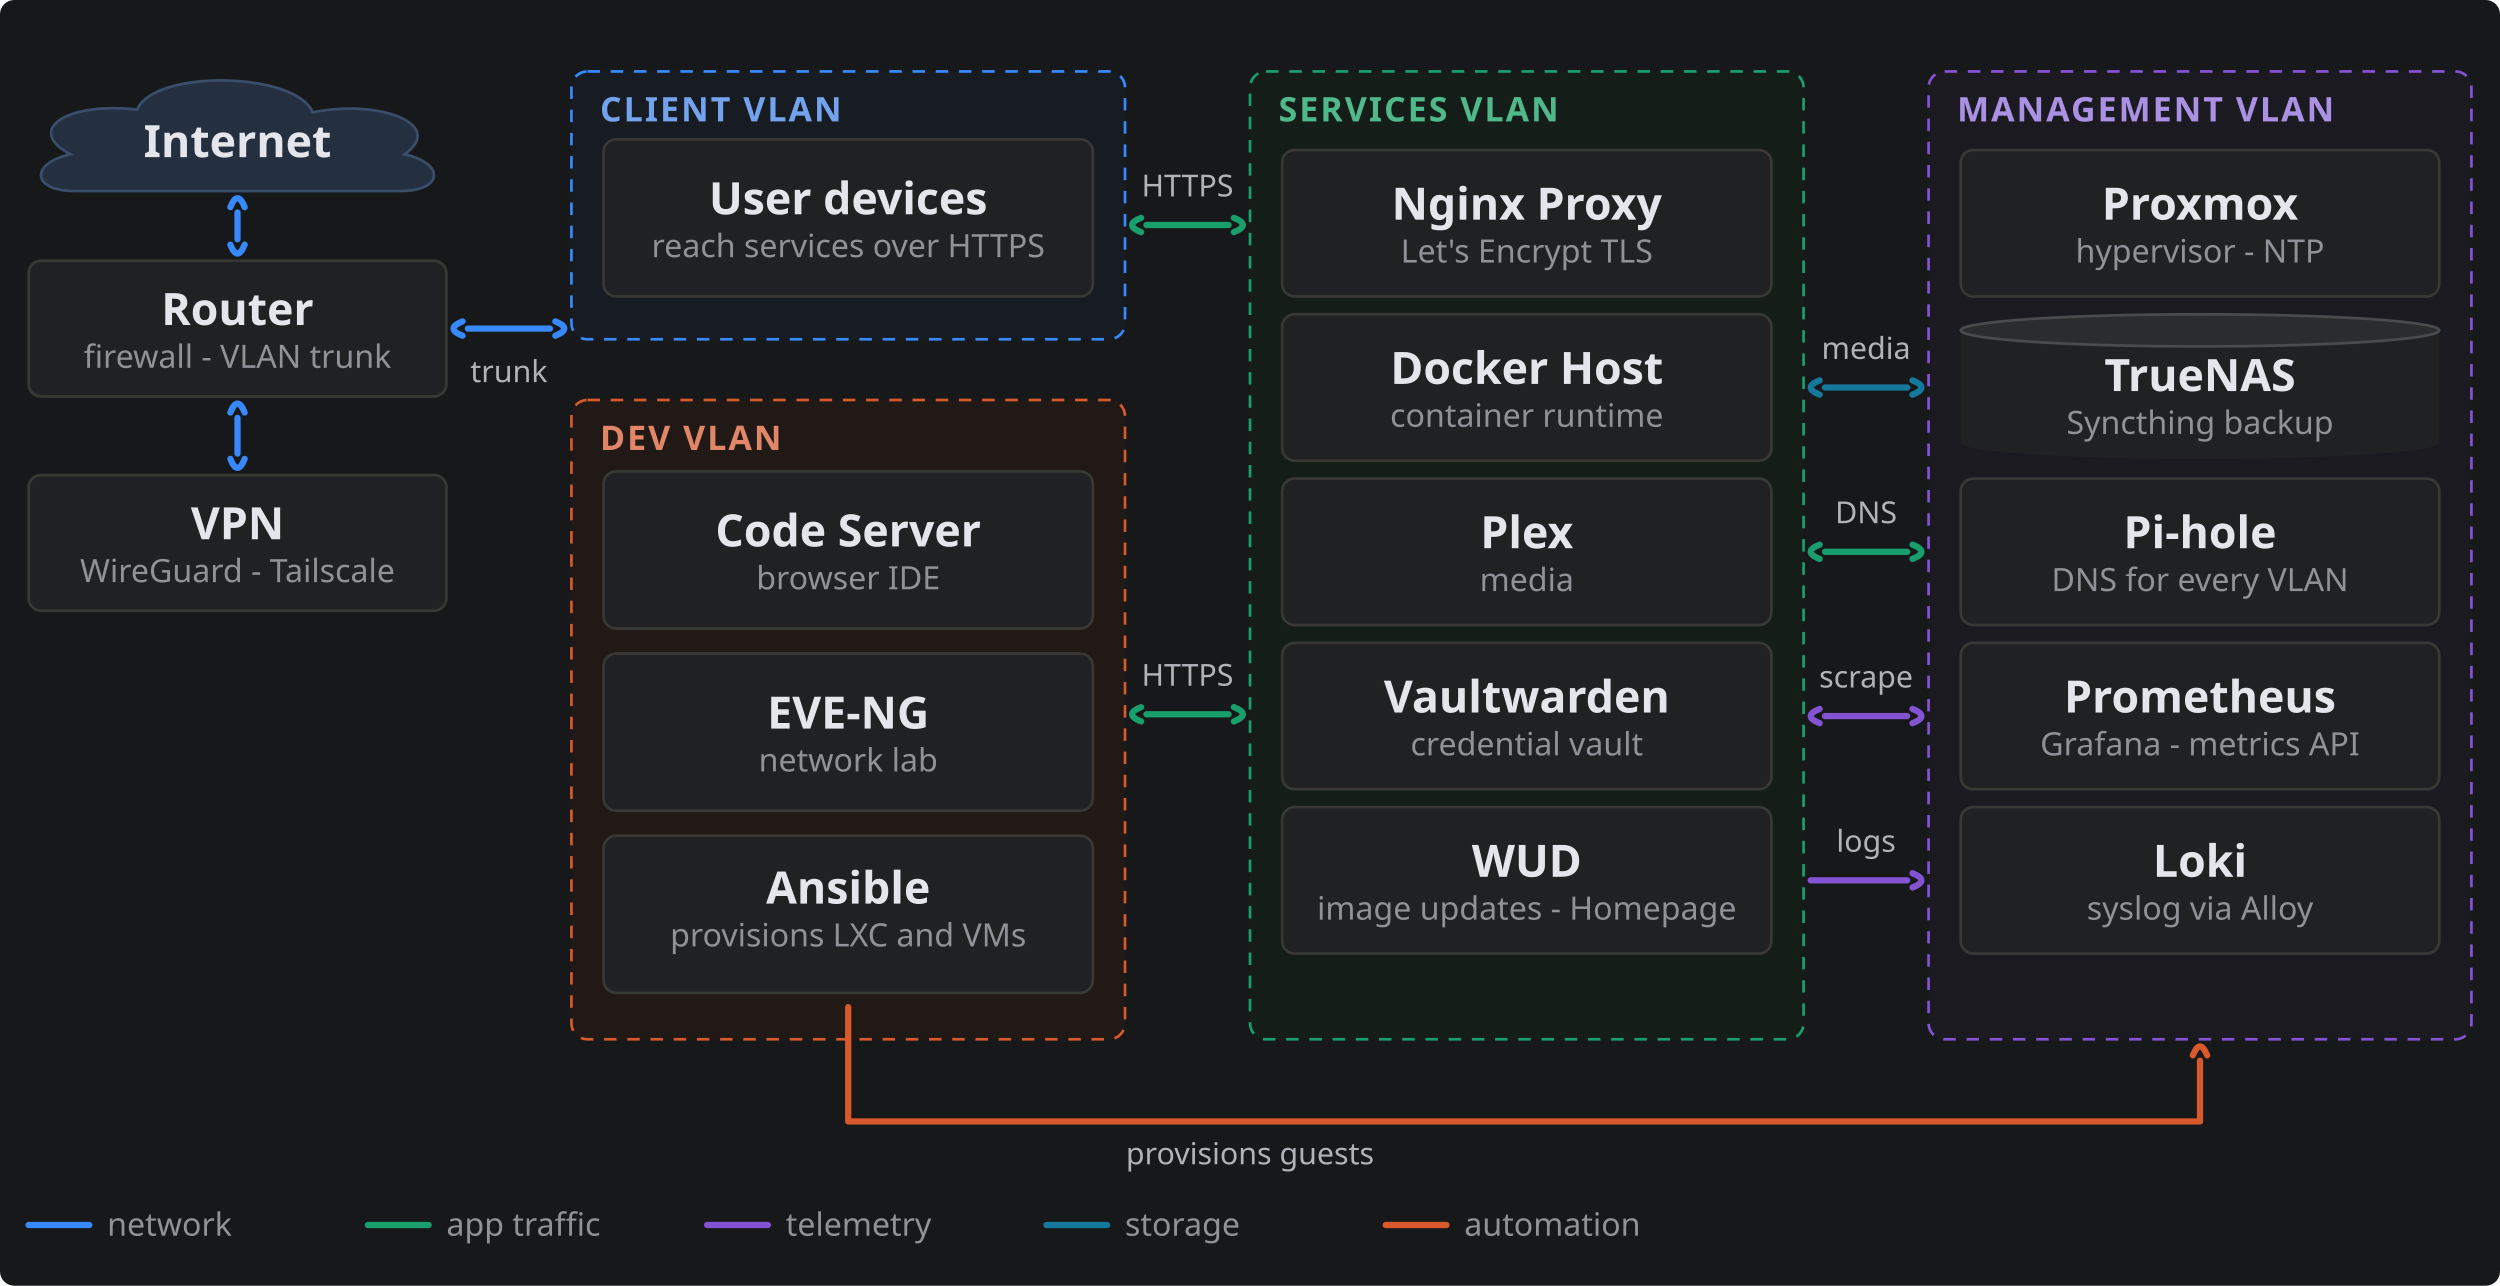
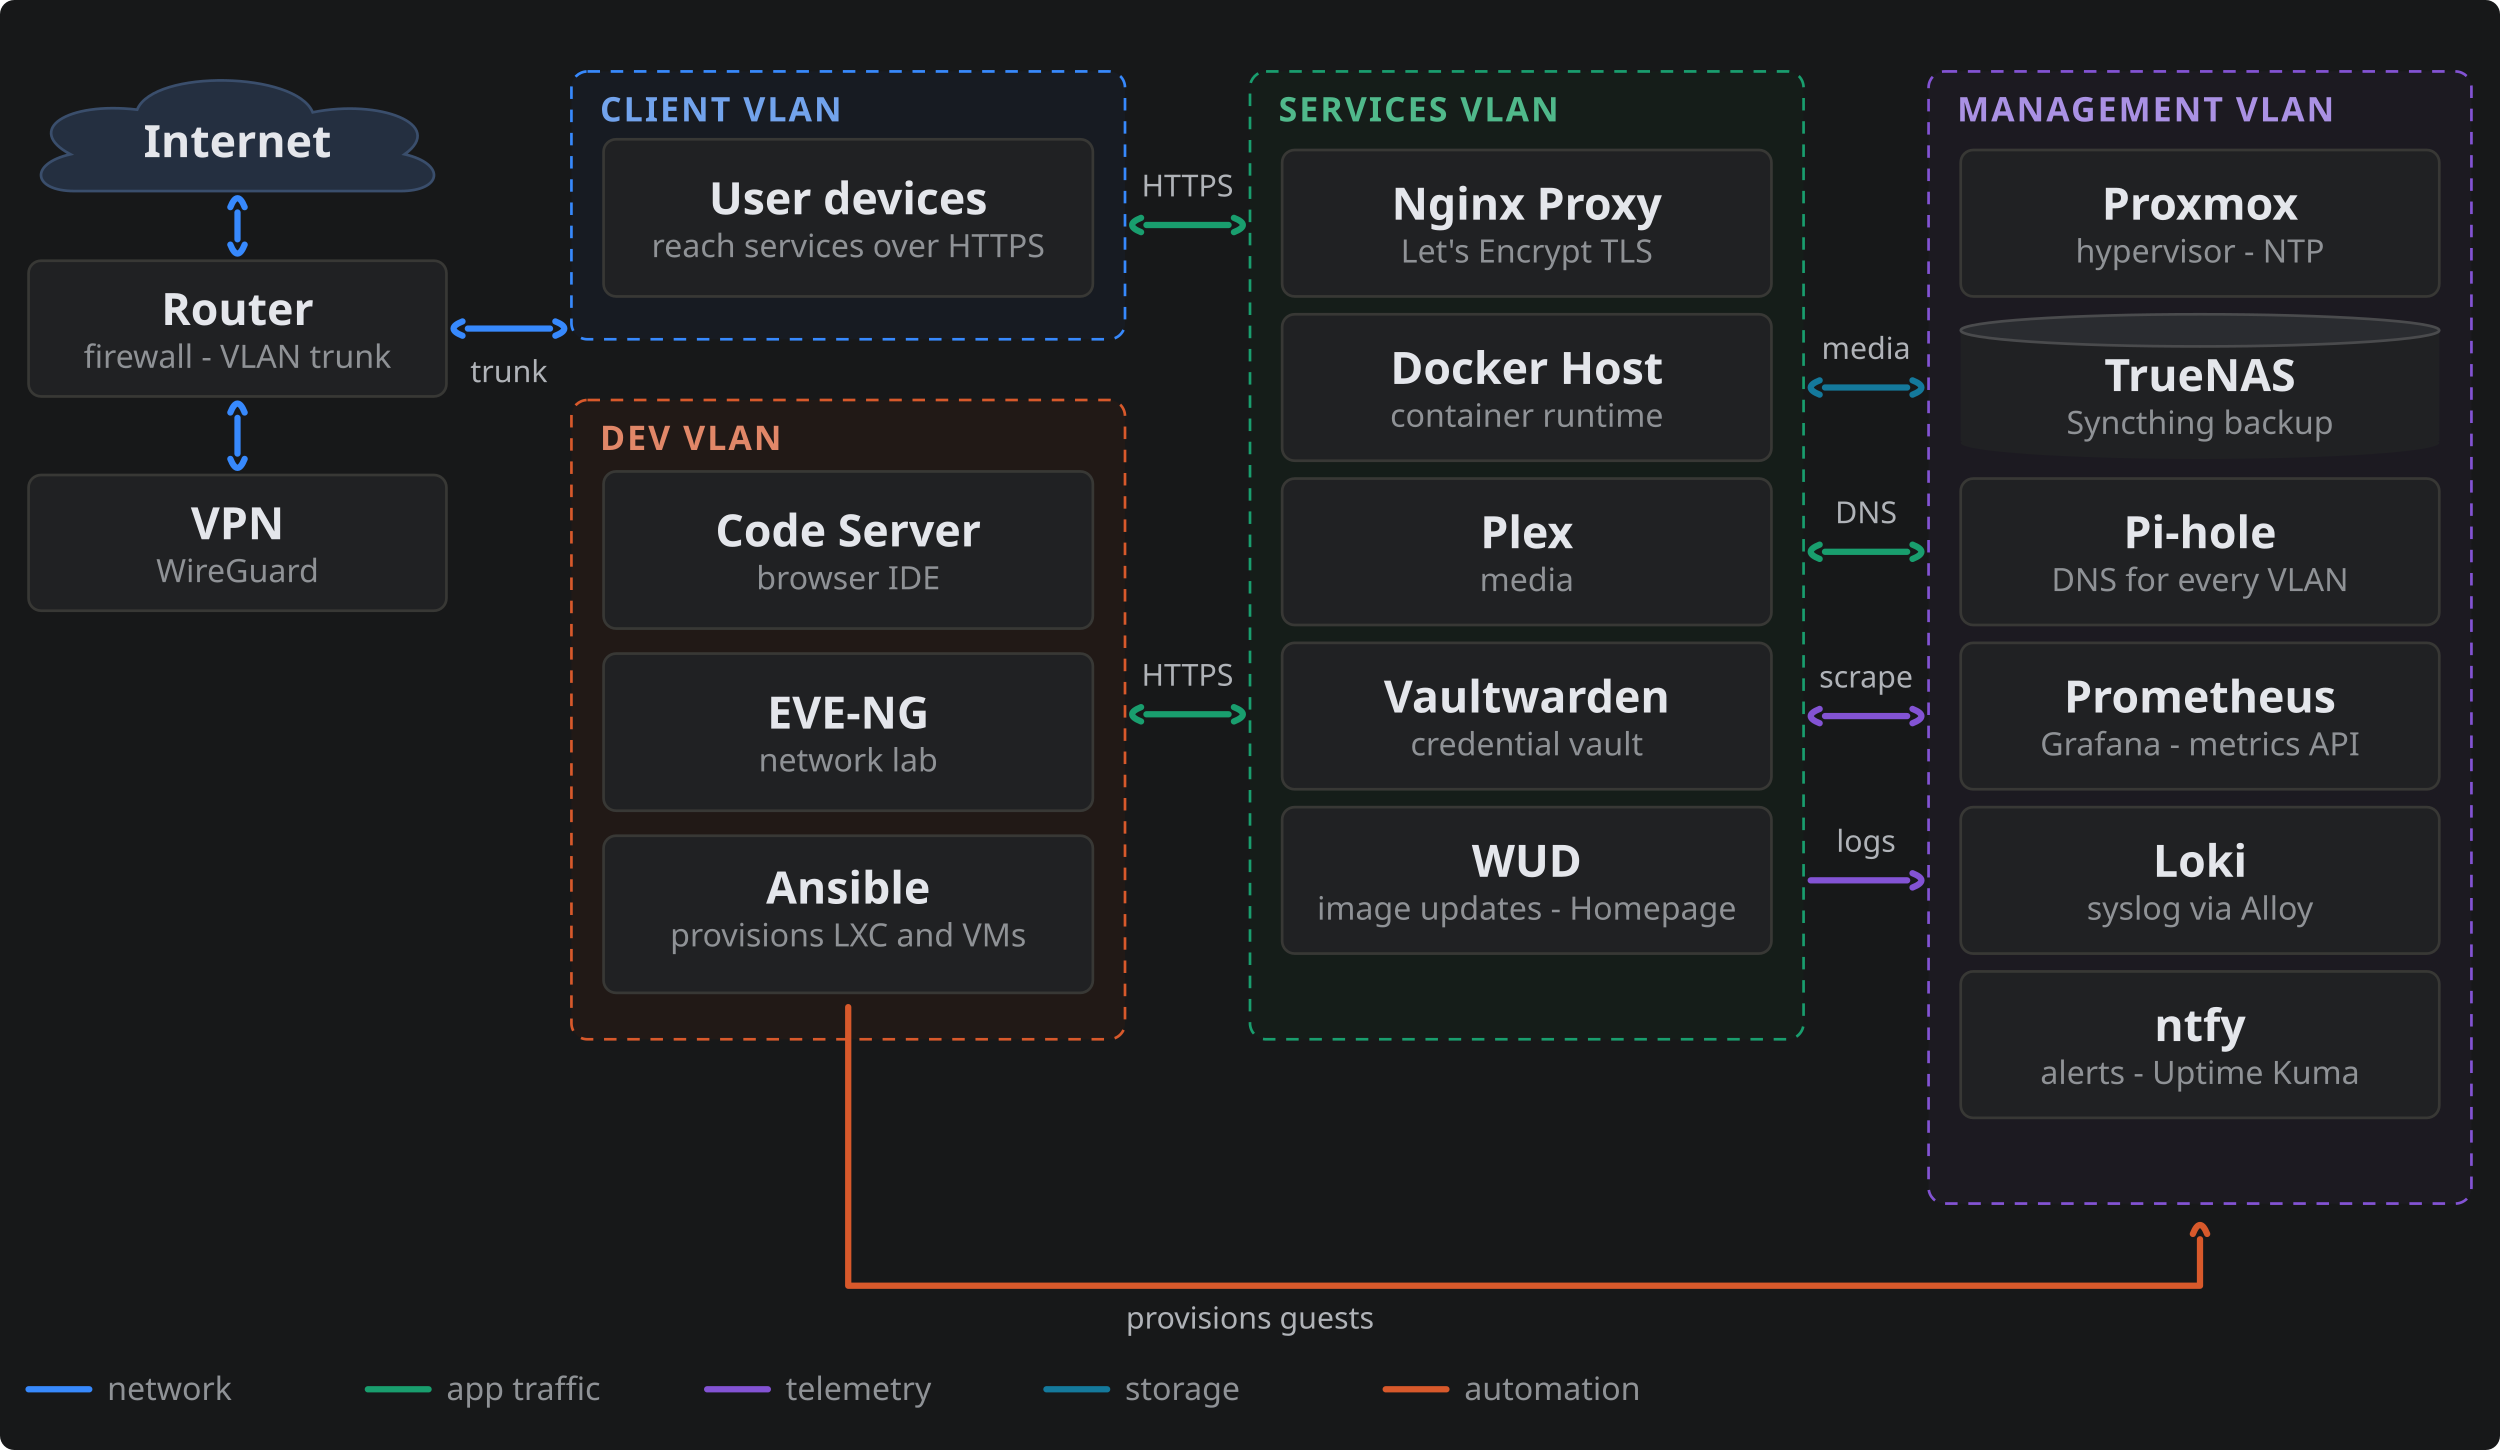
- <svg xmlns="http://www.w3.org/2000/svg" width="1400" height="720" viewBox="0 0 1400 720" role="img" aria-label="Home lab network by VLAN. A router and firewall trunks four VLANs from the internet. Client devices and a dev VLAN running Code Server and EVE-NG reach services over HTTPS through an Nginx reverse proxy with Let's Encrypt certificates. The services VLAN runs that proxy, a Docker host, Plex, Vaultwarden, a container update watcher and a Homepage dashboard. The management VLAN runs the Proxmox hypervisor which is also the local NTP server, a TrueNAS box taking media and Syncthing backups, Pi-hole serving DNS to every VLAN, Prometheus scraping each service API with Grafana on top, and Loki with an Alloy collector taking syslog from every guest. WireGuard and Tailscale provide remote access, and Ansible provisions every container and VM.">
-   <rect width="1400" height="720" rx="8" fill="#171819" />
+ <svg xmlns="http://www.w3.org/2000/svg" width="1400" height="812" viewBox="0 0 1400 812" role="img" aria-label="Home lab network by VLAN. A router and firewall trunks four VLANs from the internet. Client devices and a dev VLAN running Code Server and EVE-NG reach services over HTTPS through an Nginx reverse proxy with Let's Encrypt certificates. The services VLAN runs that proxy, a Docker host, Plex, Vaultwarden, a container update watcher and a Homepage dashboard. The management VLAN runs the Proxmox hypervisor which is also the local NTP server, a TrueNAS box taking media and Syncthing backups, Pi-hole serving DNS to every VLAN, Prometheus scraping each service API with Grafana on top, Loki with an Alloy collector taking syslog from every guest, and ntfy delivering alerts from Grafana, Uptime Kuma and Proxmox to a phone. WireGuard provides remote access, and Ansible provisions every container and VM.">
+   <rect width="1400" height="812" rx="8" fill="#171819" />
  <defs>
    <style>
      .n     { fill:#202123; stroke:#383835; stroke-width:1.5; }
      .zone  { fill:#1a1b1d; stroke-width:1.5; stroke-dasharray:7 6; }
      .z-blue{ stroke:#3789fd; fill:#171b22; }  .z-blue-t   { fill:#72a3ec; }
      .z-orange{ stroke:#d8592b; fill:#211916; }  .z-orange-t   { fill:#e18768; }
      .z-green{stroke:#199e6e; fill:#151d19; }  .z-green-t  { fill:#50b98b; }
      .z-purple{stroke:#8353d4;fill:#1c1a21; }  .z-purple-t { fill:#aa91e4; }
      .cloud { fill:#242f40; stroke:#3a4e6c; stroke-width:1.5; }
      .cyl   { fill:#202123; }
      .cyl-lid { fill:#2a2c30; stroke:#4a4b4d; stroke-width:1.5; }
      .t     { fill:#e4e6eb; font-family:sans-serif; font-size:25px; font-weight:600; text-anchor:middle; }
      .s     { fill:#8f9296; font-family:sans-serif; font-size:18px; text-anchor:middle; }
      .zt    { font-family:sans-serif; font-size:19px; font-weight:700; text-anchor:start; letter-spacing:.06em; }
      .lbl   { fill:#b0b3b8; font-family:sans-serif; font-size:17px; text-anchor:middle; }
      .key   { fill:#8f9296; font-family:sans-serif; font-size:18px; text-anchor:start; }
      .e     { fill:none; stroke-width:3.5; stroke-linecap:round; stroke-linejoin:round; }
      .head  { fill:none; stroke-width:3.5; stroke-linecap:round; stroke-linejoin:round; }
      .net   { stroke:#3789fd; }
      .web  { stroke:#199e6e; }
      .mon   { stroke:#8353d4; }
      .data { stroke:#14799c; }
      .auto  { stroke:#d8592b; }
    </style>
  </defs>
  <path class="cloud" d="M 41.7 107.0 L 224.3 107.0 C 247.7 107.0, 250.0 91.8, 226.6 86.4 C 250.0 69.7, 212.6 55.3, 175.1 62.9 C 165.8 40.1, 86.2 38.6, 76.8 61.4 C 37.1 56.8, 13.7 72.8, 39.4 86.4 C 16.0 91.8, 18.3 107.0, 41.7 107.0 Z" />
  <text class="t" x="133" y="88">Internet</text>
  <rect class="n" x="16" y="146" width="234" height="76" rx="7" />
  <text class="t" x="133" y="182">Router</text>
  <text class="s" x="133" y="206">firewall - VLAN trunk</text>
  <rect class="n" x="16" y="266" width="234" height="76" rx="7" />
  <text class="t" x="133" y="302">VPN</text>
-   <text class="s" x="133" y="326">WireGuard - Tailscale</text>
+   <text class="s" x="133" y="326">WireGuard</text>
  <rect class="zone z-blue" x="320" y="40" width="310" height="150" rx="9" />
  <text class="zt z-blue-t" x="336" y="68">CLIENT VLAN</text>
  <rect class="n" x="338" y="78" width="274" height="88" rx="7" />
  <text class="t" x="475" y="120">User devices</text>
  <text class="s" x="475" y="144">reach services over HTTPS</text>
  <rect class="zone z-orange" x="320" y="224" width="310" height="358" rx="9" />
  <text class="zt z-orange-t" x="336" y="252">DEV VLAN</text>
  <rect class="n" x="338" y="264" width="274" height="88" rx="7" />
  <text class="t" x="475" y="306">Code Server</text>
  <text class="s" x="475" y="330">browser IDE</text>
  <rect class="n" x="338" y="366" width="274" height="88" rx="7" />
  <text class="t" x="475" y="408">EVE-NG</text>
  <text class="s" x="475" y="432">network lab</text>
  <rect class="n" x="338" y="468" width="274" height="88" rx="7" />
  <text class="t" x="475" y="506">Ansible</text>
  <text class="s" x="475" y="530">provisions LXC and VMs</text>
  <rect class="zone z-green" x="700" y="40" width="310" height="542" rx="9" />
  <text class="zt z-green-t" x="716" y="68">SERVICES VLAN</text>
  <rect class="n" x="718" y="84" width="274" height="82" rx="7" />
  <text class="t" x="855" y="123">Nginx Proxy</text>
  <text class="s" x="855" y="147">Let's Encrypt TLS</text>
  <rect class="n" x="718" y="176" width="274" height="82" rx="7" />
  <text class="t" x="855" y="215">Docker Host</text>
  <text class="s" x="855" y="239">container runtime</text>
  <rect class="n" x="718" y="268" width="274" height="82" rx="7" />
  <text class="t" x="855" y="307">Plex</text>
  <text class="s" x="855" y="331">media</text>
  <rect class="n" x="718" y="360" width="274" height="82" rx="7" />
  <text class="t" x="855" y="399">Vaultwarden</text>
  <text class="s" x="855" y="423">credential vault</text>
  <rect class="n" x="718" y="452" width="274" height="82" rx="7" />
  <text class="t" x="855" y="491">WUD</text>
  <text class="s" x="855" y="515">image updates - Homepage</text>
-   <rect class="zone z-purple" x="1080" y="40" width="304" height="542" rx="9" />
+   <rect class="zone z-purple" x="1080" y="40" width="304" height="634" rx="9" />
  <text class="zt z-purple-t" x="1096" y="68">MANAGEMENT VLAN</text>
  <rect class="n" x="1098" y="84" width="268" height="82" rx="7" />
  <text class="t" x="1232" y="123">Proxmox</text>
  <text class="s" x="1232" y="147">hypervisor - NTP</text>
  <g class="cyl">
    <rect x="1098" y="185" width="268" height="62" />
    <ellipse cx="1232" cy="248" rx="134" ry="9" />
  </g>
  <ellipse class="cyl-lid" cx="1232" cy="185" rx="134" ry="9" />
  <text class="t" x="1232" y="219">TrueNAS</text>
  <text class="s" x="1232" y="243">Syncthing backup</text>
  <rect class="n" x="1098" y="268" width="268" height="82" rx="7" />
  <text class="t" x="1232" y="307">Pi-hole</text>
  <text class="s" x="1232" y="331">DNS for every VLAN</text>
  <rect class="n" x="1098" y="360" width="268" height="82" rx="7" />
  <text class="t" x="1232" y="399">Prometheus</text>
  <text class="s" x="1232" y="423">Grafana - metrics API</text>
  <rect class="n" x="1098" y="452" width="268" height="82" rx="7" />
  <text class="t" x="1232" y="491">Loki</text>
  <text class="s" x="1232" y="515">syslog via Alloy</text>
+   <rect class="n" x="1098" y="544" width="268" height="82" rx="7" />
+   <text class="t" x="1232" y="583">ntfy</text>
+   <text class="s" x="1232" y="607">alerts - Uptime Kuma</text>
  <path class="e net" d="M133 234 V254" />
  <path class="head net" d="M-5 -4 Q5 0 -5 4" transform="translate(133 262) rotate(90)" />
  <path class="head net" d="M-5 -4 Q5 0 -5 4" transform="translate(133 226) rotate(-90)" />
  <path class="e net" d="M133 119 V134" />
  <path class="head net" d="M-5 -4 Q5 0 -5 4" transform="translate(133 111) rotate(-90)" />
  <path class="head net" d="M-5 -4 Q5 0 -5 4" transform="translate(133 142) rotate(90)" />
  <path class="e net" d="M262 184 H308" />
  <path class="head net" d="M-5 -4 Q5 0 -5 4" transform="translate(254 184) rotate(180)" />
  <path class="head net" d="M-5 -4 Q5 0 -5 4" transform="translate(316 184)" />
  <text class="lbl" x="285" y="214">trunk</text>
  <path class="e web" d="M642 126 H688" />
  <path class="head web" d="M-5 -4 Q5 0 -5 4" transform="translate(634 126) rotate(180)" />
  <path class="head web" d="M-5 -4 Q5 0 -5 4" transform="translate(696 126)" />
  <text class="lbl" x="665" y="110">HTTPS</text>
  <path class="e web" d="M642 400 H688" />
  <path class="head web" d="M-5 -4 Q5 0 -5 4" transform="translate(634 400) rotate(180)" />
  <path class="head web" d="M-5 -4 Q5 0 -5 4" transform="translate(696 400)" />
  <text class="lbl" x="665" y="384">HTTPS</text>
  <path class="e data" d="M1022 217 H1068" />
  <path class="head data" d="M-5 -4 Q5 0 -5 4" transform="translate(1014 217) rotate(180)" />
  <path class="head data" d="M-5 -4 Q5 0 -5 4" transform="translate(1076 217)" />
  <text class="lbl" x="1045" y="201">media</text>
  <path class="e web" d="M1022 309 H1068" />
  <path class="head web" d="M-5 -4 Q5 0 -5 4" transform="translate(1014 309) rotate(180)" />
  <path class="head web" d="M-5 -4 Q5 0 -5 4" transform="translate(1076 309)" />
  <text class="lbl" x="1045" y="293">DNS</text>
  <path class="e mon" d="M1022 401 H1068" />
  <path class="head mon" d="M-5 -4 Q5 0 -5 4" transform="translate(1076 401)" />
  <path class="head mon" d="M-5 -4 Q5 0 -5 4" transform="translate(1014 401) rotate(180)" />
  <text class="lbl" x="1045" y="385">scrape</text>
  <path class="e mon" d="M1014 493 H1068" />
  <path class="head mon" d="M-5 -4 Q5 0 -5 4" transform="translate(1076 493)" />
  <text class="lbl" x="1045" y="477">logs</text>
-   <path class="e auto" d="M475 564 V628 H1232 V594" />
-   <path class="head auto" d="M-5 -4 Q5 0 -5 4" transform="translate(1232 586) rotate(-90)" />
-   <text class="lbl" x="700" y="652">provisions guests</text>
-   <line class="e net" x1="16" y1="686" x2="50" y2="686" />
-   <text class="key" x="60" y="692">network</text>
-   <line class="e web" x1="206" y1="686" x2="240" y2="686" />
-   <text class="key" x="250" y="692">app traffic</text>
-   <line class="e mon" x1="396" y1="686" x2="430" y2="686" />
-   <text class="key" x="440" y="692">telemetry</text>
-   <line class="e data" x1="586" y1="686" x2="620" y2="686" />
-   <text class="key" x="630" y="692">storage</text>
-   <line class="e auto" x1="776" y1="686" x2="810" y2="686" />
-   <text class="key" x="820" y="692">automation</text>
+   <path class="e auto" d="M475 564 V720 H1232 V694" />
+   <path class="head auto" d="M-5 -4 Q5 0 -5 4" transform="translate(1232 686) rotate(-90)" />
+   <text class="lbl" x="700" y="744">provisions guests</text>
+   <line class="e net" x1="16" y1="778" x2="50" y2="778" />
+   <text class="key" x="60" y="784">network</text>
+   <line class="e web" x1="206" y1="778" x2="240" y2="778" />
+   <text class="key" x="250" y="784">app traffic</text>
+   <line class="e mon" x1="396" y1="778" x2="430" y2="778" />
+   <text class="key" x="440" y="784">telemetry</text>
+   <line class="e data" x1="586" y1="778" x2="620" y2="778" />
+   <text class="key" x="630" y="784">storage</text>
+   <line class="e auto" x1="776" y1="778" x2="810" y2="778" />
+   <text class="key" x="820" y="784">automation</text>
</svg>
